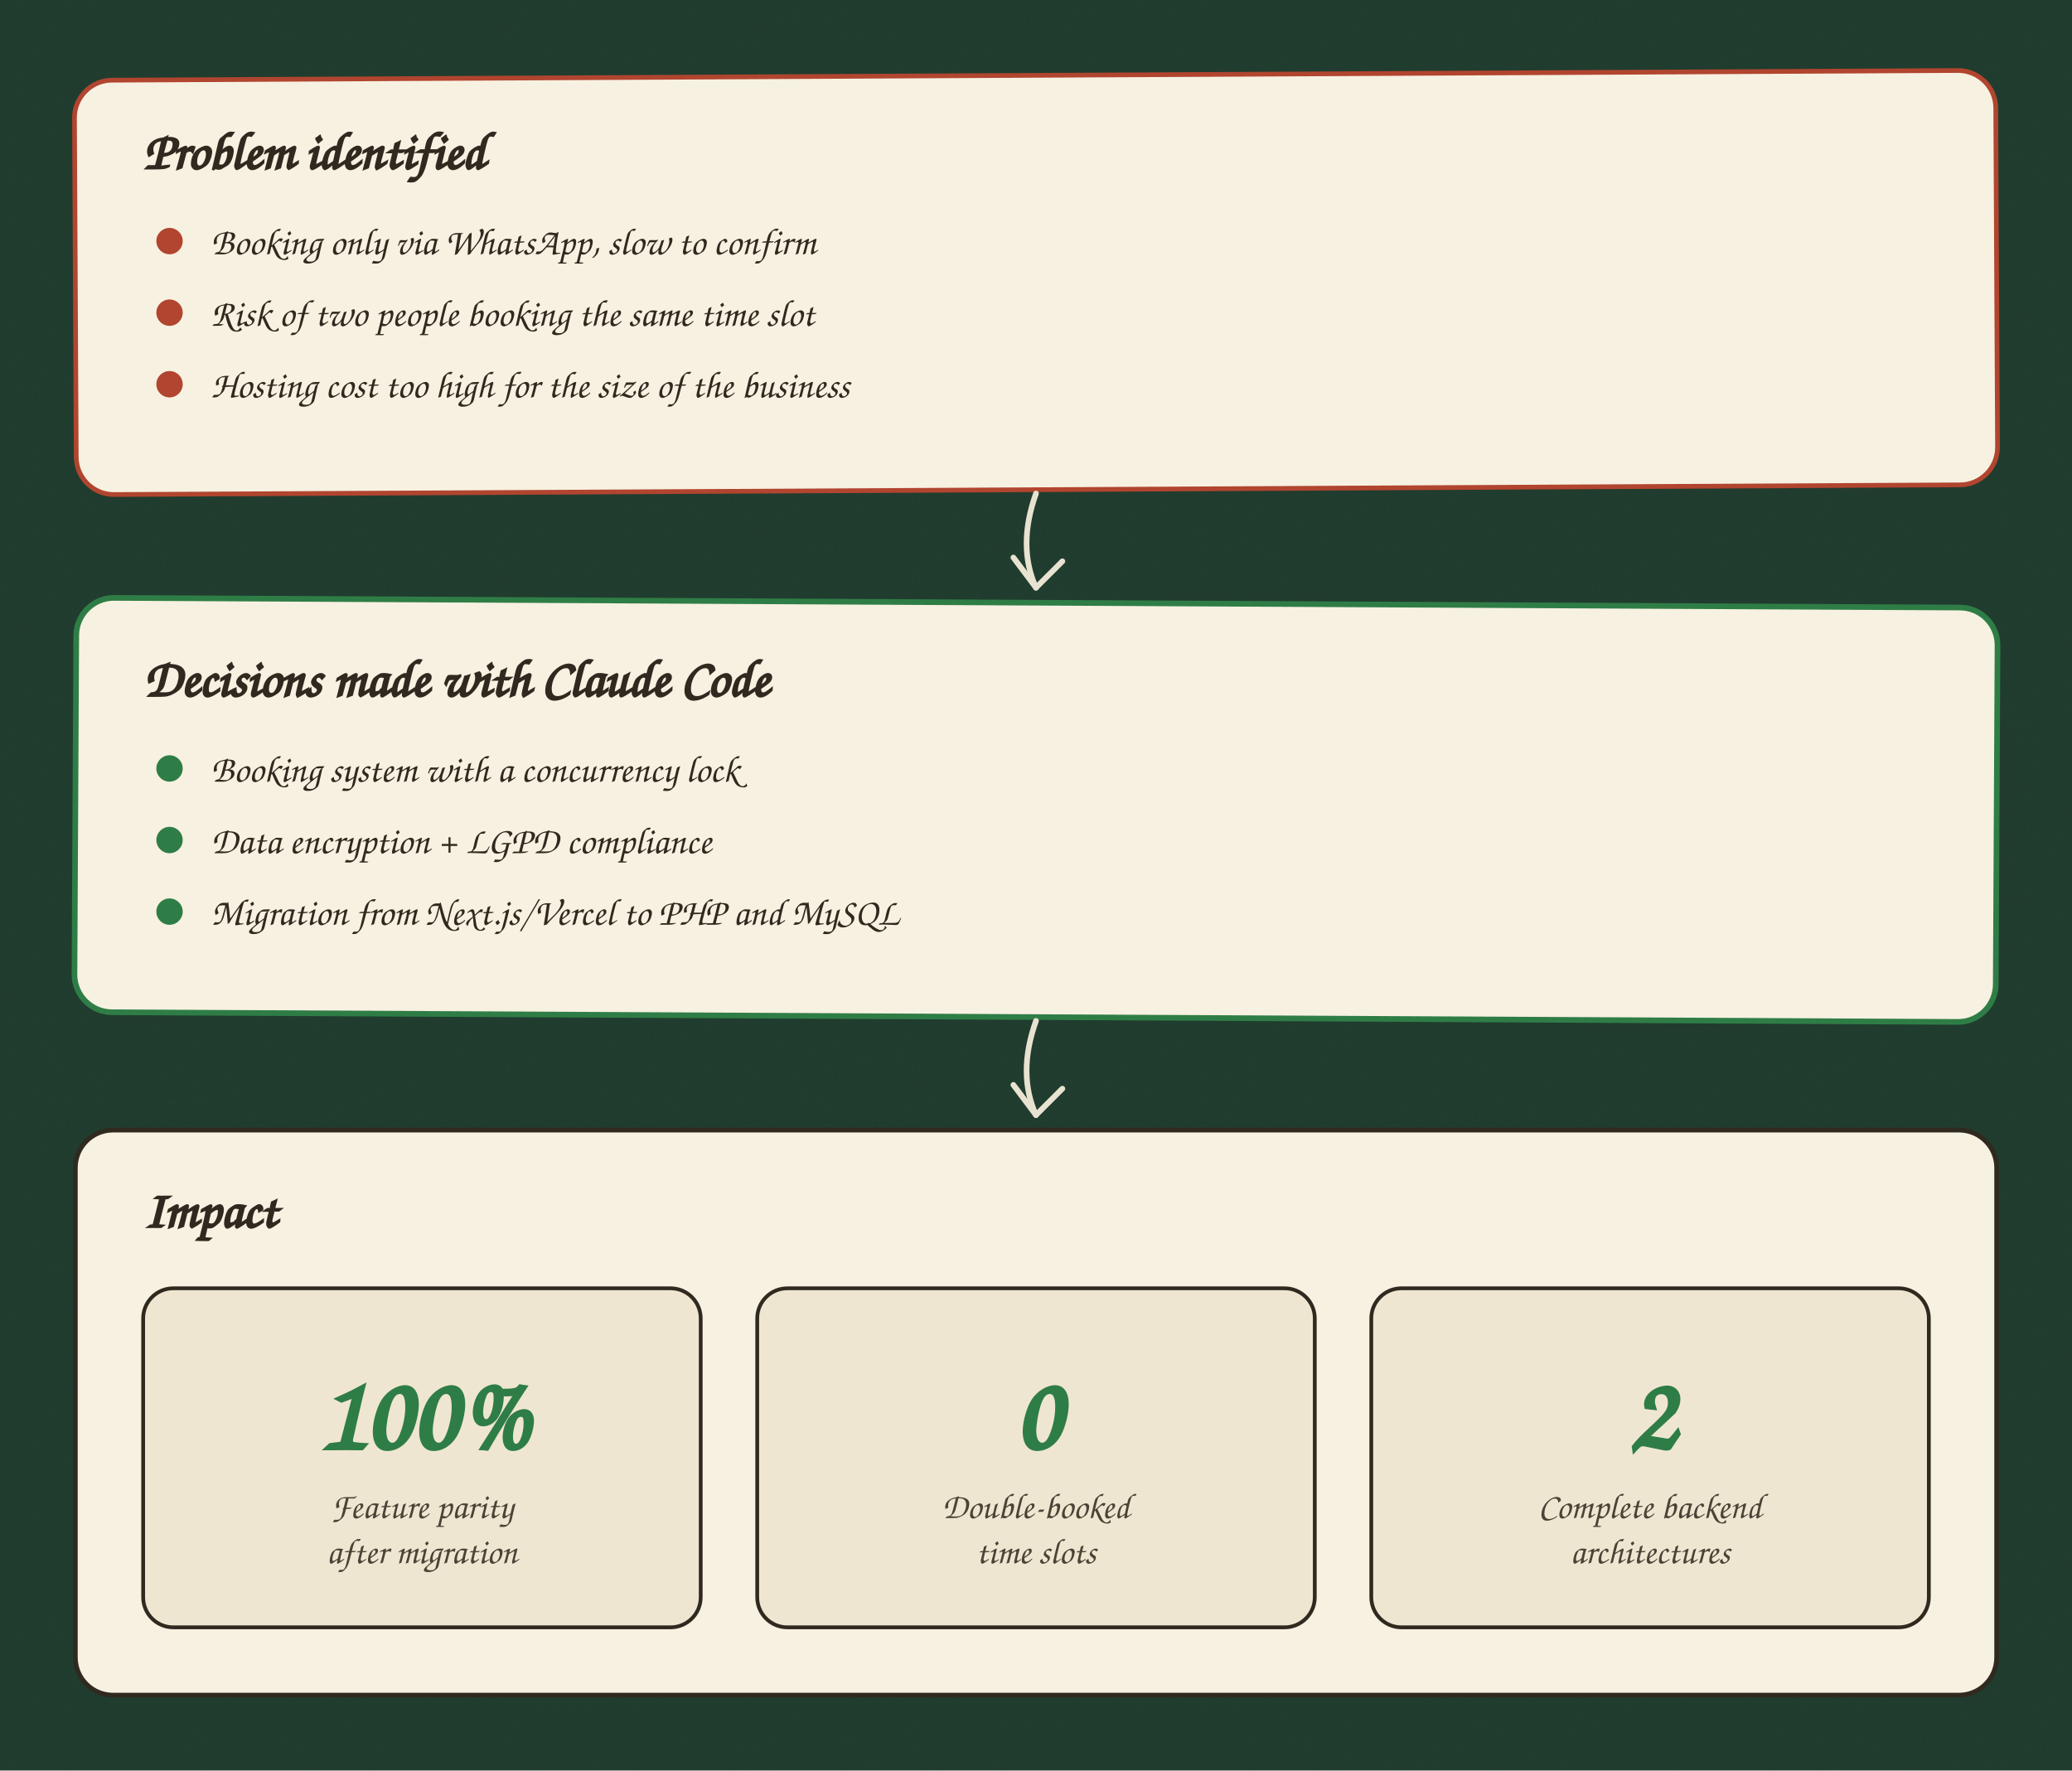
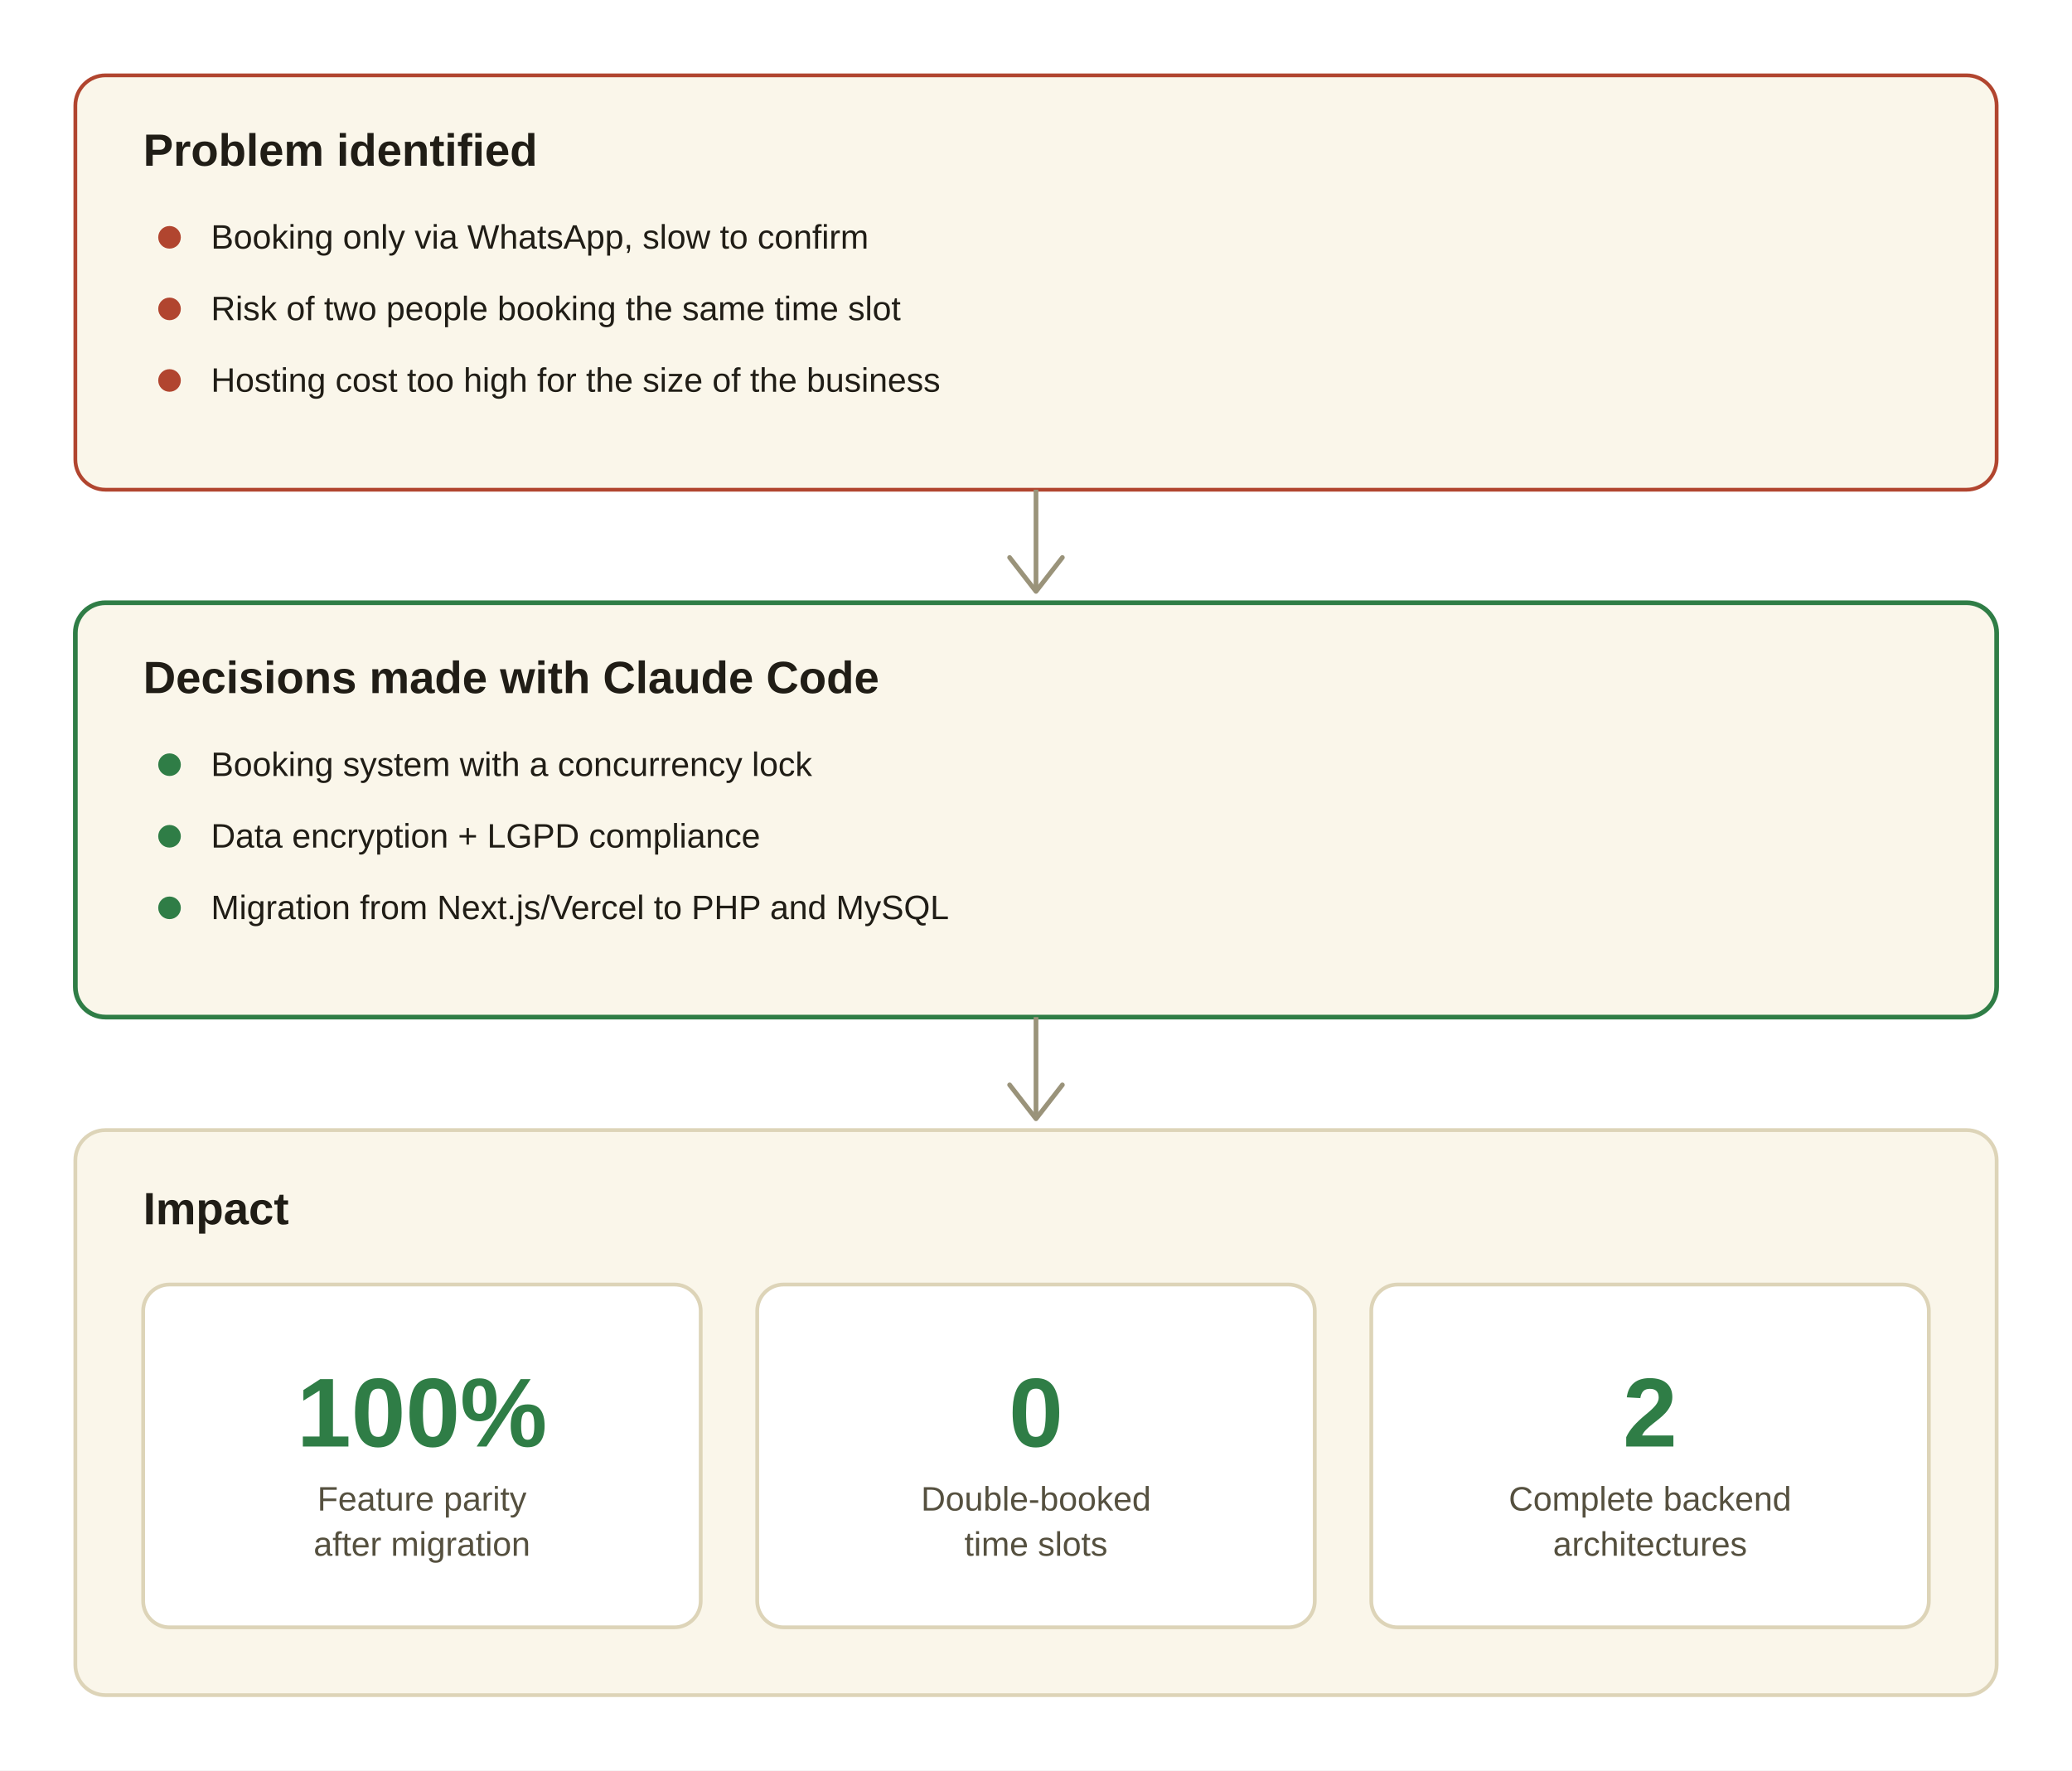
<svg xmlns="http://www.w3.org/2000/svg" viewBox="0 0 1100 940">
-   <defs>
-     <filter id="chalkDustImpEn" x="-5%" y="-5%" width="110%" height="110%">
-       <feTurbulence type="fractalNoise" baseFrequency="0.85" numOctaves="2" result="noise" />
-       <feColorMatrix in="noise" type="matrix" values="0 0 0 0 1  0 0 0 0 1  0 0 0 0 1  0 0 0 0.025 0" />
-     </filter>
-   </defs>
-   <rect width="1100" height="940" fill="#1d3a2c" />
-   <rect width="1100" height="940" filter="url(#chalkDustImpEn)" />
-   <g font-family="'Comic Sans MS','Segoe Print','Bradley Hand',cursive">
-     <rect x="40" y="40" width="1020" height="220" rx="20" fill="#f7f1e1" stroke="#b1452f" stroke-width="2.5" transform="rotate(-0.3 550 150)" />
-     <text x="76" y="90" fill="#30291f" font-size="28" font-weight="700">Problem identified</text>
-     <g font-size="20" fill="#30291f">
-       <circle cx="90" cy="128" r="7" fill="#b1452f" />
-       <text x="112" y="135">Booking only via WhatsApp, slow to confirm</text>
-       <circle cx="90" cy="166" r="7" fill="#b1452f" />
-       <text x="112" y="173">Risk of two people booking the same time slot</text>
-       <circle cx="90" cy="204" r="7" fill="#b1452f" />
-       <text x="112" y="211">Hosting cost too high for the size of the business</text>
+   <rect width="1100" height="940" fill="#ffffff" />
+   <g font-family="Arial, Helvetica, sans-serif">
+     <rect x="40" y="40" width="1020" height="220" rx="16" fill="#faf6ea" stroke="#b1452f" stroke-width="2" />
+     <text x="76" y="88" fill="#201d16" font-size="24" font-weight="700">Problem identified</text>
+     <g font-size="18" fill="#201d16">
+       <circle cx="90" cy="126" r="6" fill="#b1452f" />
+       <text x="112" y="132">Booking only via WhatsApp, slow to confirm</text>
+       <circle cx="90" cy="164" r="6" fill="#b1452f" />
+       <text x="112" y="170">Risk of two people booking the same time slot</text>
+       <circle cx="90" cy="202" r="6" fill="#b1452f" />
+       <text x="112" y="208">Hosting cost too high for the size of the business</text>
    </g>
-     <path d="M550,262 Q540,290 550,312" stroke="#e8e3d0" stroke-width="3" fill="none" stroke-linecap="round" />
-     <path d="M550,312 L538,296" stroke="#e8e3d0" stroke-width="3" stroke-linecap="round" />
-     <path d="M550,312 L564,298" stroke="#e8e3d0" stroke-width="3" stroke-linecap="round" />
-     <rect x="40" y="320" width="1020" height="220" rx="20" fill="#f7f1e1" stroke="#2f7d46" stroke-width="3" transform="rotate(0.3 550 430)" />
-     <text x="76" y="370" fill="#30291f" font-size="28" font-weight="700">Decisions made with Claude Code</text>
-     <g font-size="20" fill="#30291f">
-       <circle cx="90" cy="408" r="7" fill="#2f7d46" />
-       <text x="112" y="415">Booking system with a concurrency lock</text>
-       <circle cx="90" cy="446" r="7" fill="#2f7d46" />
-       <text x="112" y="453">Data encryption + LGPD compliance</text>
-       <circle cx="90" cy="484" r="7" fill="#2f7d46" />
-       <text x="112" y="491">Migration from Next.js/Vercel to PHP and MySQL</text>
+     <path d="M550,260 L550,312" stroke="#9a937a" stroke-width="2.5" fill="none" />
+     <path d="M536,296 L550,314 L564,296" fill="none" stroke="#9a937a" stroke-width="2.5" stroke-linecap="round" stroke-linejoin="round" />
+     <rect x="40" y="320" width="1020" height="220" rx="16" fill="#faf6ea" stroke="#2f7d46" stroke-width="2.5" />
+     <text x="76" y="368" fill="#201d16" font-size="24" font-weight="700">Decisions made with Claude Code</text>
+     <g font-size="18" fill="#201d16">
+       <circle cx="90" cy="406" r="6" fill="#2f7d46" />
+       <text x="112" y="412">Booking system with a concurrency lock</text>
+       <circle cx="90" cy="444" r="6" fill="#2f7d46" />
+       <text x="112" y="450">Data encryption + LGPD compliance</text>
+       <circle cx="90" cy="482" r="6" fill="#2f7d46" />
+       <text x="112" y="488">Migration from Next.js/Vercel to PHP and MySQL</text>
    </g>
-     <path d="M550,542 Q540,570 550,592" stroke="#e8e3d0" stroke-width="3" fill="none" stroke-linecap="round" />
-     <path d="M550,592 L538,576" stroke="#e8e3d0" stroke-width="3" stroke-linecap="round" />
-     <path d="M550,592 L564,578" stroke="#e8e3d0" stroke-width="3" stroke-linecap="round" />
-     <rect x="40" y="600" width="1020" height="300" rx="20" fill="#f7f1e1" stroke="#30291f" stroke-width="2.5" />
-     <text x="76" y="652" fill="#30291f" font-size="28" font-weight="700">Impact</text>
+     <path d="M550,540 L550,592" stroke="#9a937a" stroke-width="2.5" fill="none" />
+     <path d="M536,576 L550,594 L564,576" fill="none" stroke="#9a937a" stroke-width="2.5" stroke-linecap="round" stroke-linejoin="round" />
+     <rect x="40" y="600" width="1020" height="300" rx="16" fill="#faf6ea" stroke="#ddd4b8" stroke-width="2" />
+     <text x="76" y="650" fill="#201d16" font-size="24" font-weight="700">Impact</text>
    <g>
-       <rect x="76" y="684" width="296" height="180" rx="16" fill="#efe6d1" stroke="#30291f" stroke-width="2" />
-       <text x="224" y="770" text-anchor="middle" fill="#2f7d46" font-size="56" font-weight="700">100%</text>
-       <text x="224" y="806" text-anchor="middle" fill="#4a4336" font-size="19">Feature parity</text>
-       <text x="224" y="830" text-anchor="middle" fill="#4a4336" font-size="19">after migration</text>
-       <rect x="402" y="684" width="296" height="180" rx="16" fill="#efe6d1" stroke="#30291f" stroke-width="2" />
-       <text x="550" y="770" text-anchor="middle" fill="#2f7d46" font-size="56" font-weight="700">0</text>
-       <text x="550" y="806" text-anchor="middle" fill="#4a4336" font-size="19">Double-booked</text>
-       <text x="550" y="830" text-anchor="middle" fill="#4a4336" font-size="19">time slots</text>
-       <rect x="728" y="684" width="296" height="180" rx="16" fill="#efe6d1" stroke="#30291f" stroke-width="2" />
-       <text x="876" y="770" text-anchor="middle" fill="#2f7d46" font-size="56" font-weight="700">2</text>
-       <text x="876" y="806" text-anchor="middle" fill="#4a4336" font-size="19">Complete backend</text>
-       <text x="876" y="830" text-anchor="middle" fill="#4a4336" font-size="19">architectures</text>
+       <rect x="76" y="682" width="296" height="182" rx="14" fill="#ffffff" stroke="#ddd4b8" stroke-width="2" />
+       <text x="224" y="768" text-anchor="middle" fill="#2f7d46" font-size="52" font-weight="700">100%</text>
+       <text x="224" y="802" text-anchor="middle" fill="#55503f" font-size="18">Feature parity</text>
+       <text x="224" y="826" text-anchor="middle" fill="#55503f" font-size="18">after migration</text>
+       <rect x="402" y="682" width="296" height="182" rx="14" fill="#ffffff" stroke="#ddd4b8" stroke-width="2" />
+       <text x="550" y="768" text-anchor="middle" fill="#2f7d46" font-size="52" font-weight="700">0</text>
+       <text x="550" y="802" text-anchor="middle" fill="#55503f" font-size="18">Double-booked</text>
+       <text x="550" y="826" text-anchor="middle" fill="#55503f" font-size="18">time slots</text>
+       <rect x="728" y="682" width="296" height="182" rx="14" fill="#ffffff" stroke="#ddd4b8" stroke-width="2" />
+       <text x="876" y="768" text-anchor="middle" fill="#2f7d46" font-size="52" font-weight="700">2</text>
+       <text x="876" y="802" text-anchor="middle" fill="#55503f" font-size="18">Complete backend</text>
+       <text x="876" y="826" text-anchor="middle" fill="#55503f" font-size="18">architectures</text>
    </g>
  </g>
</svg>
